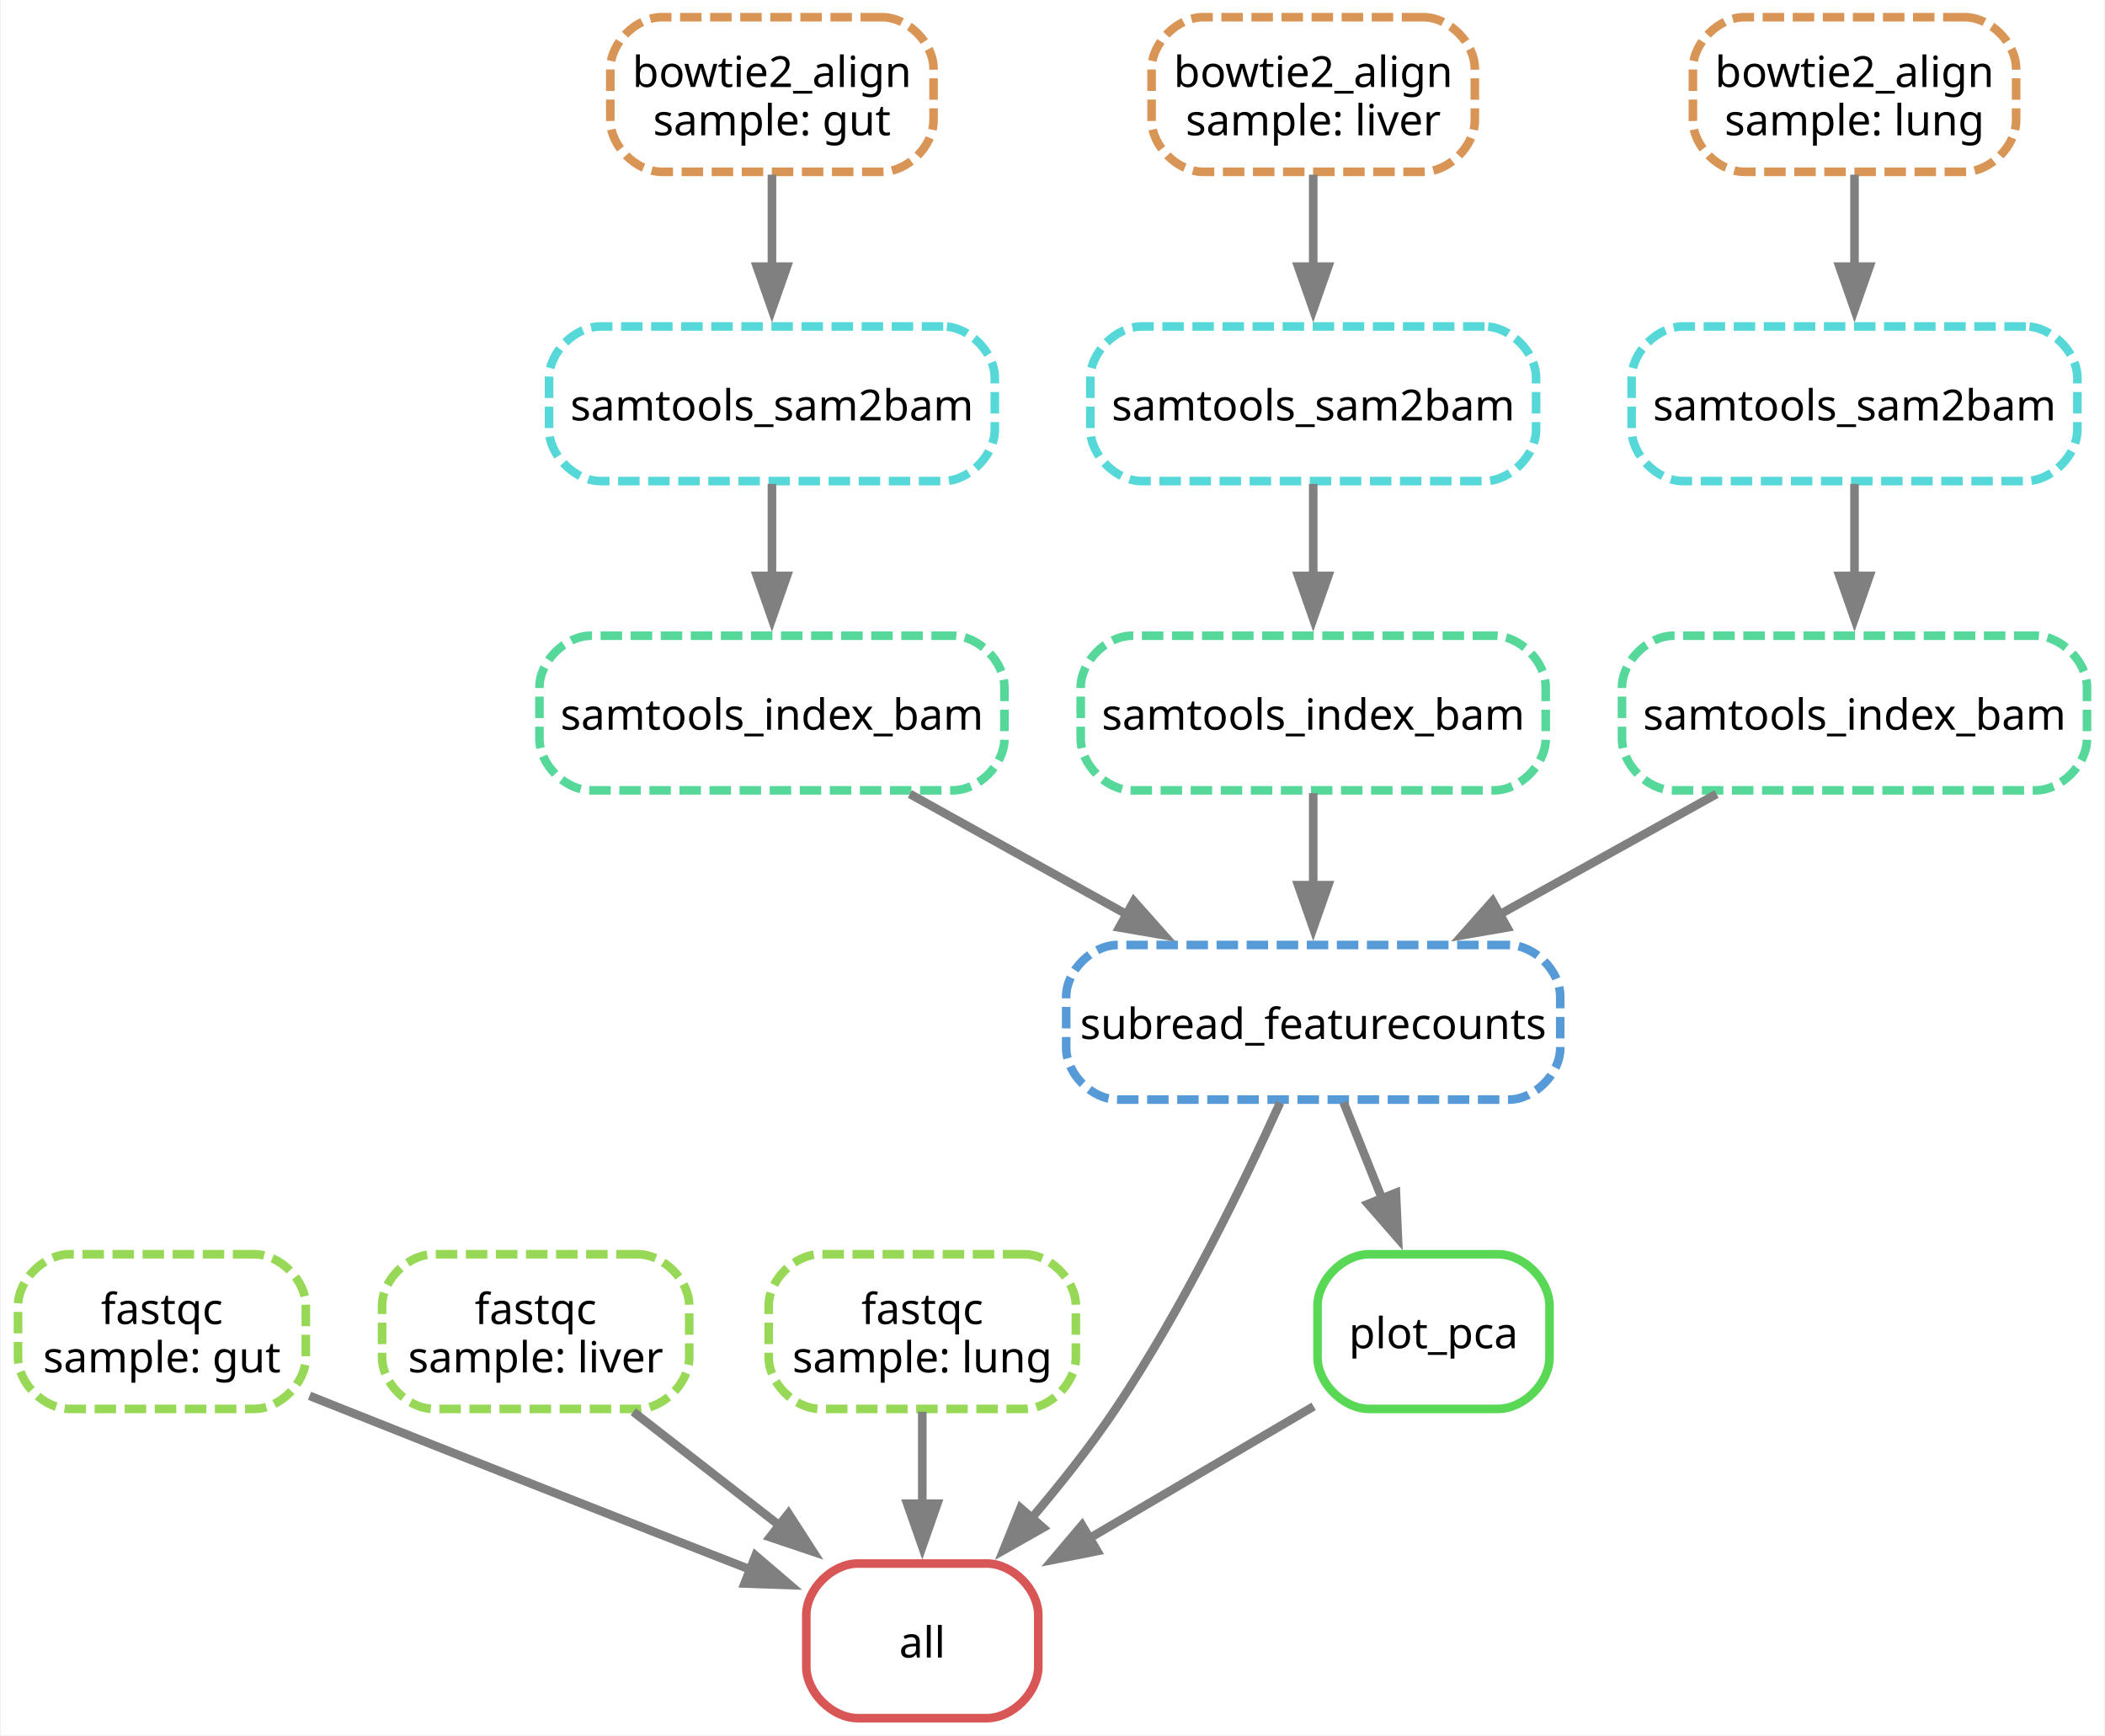
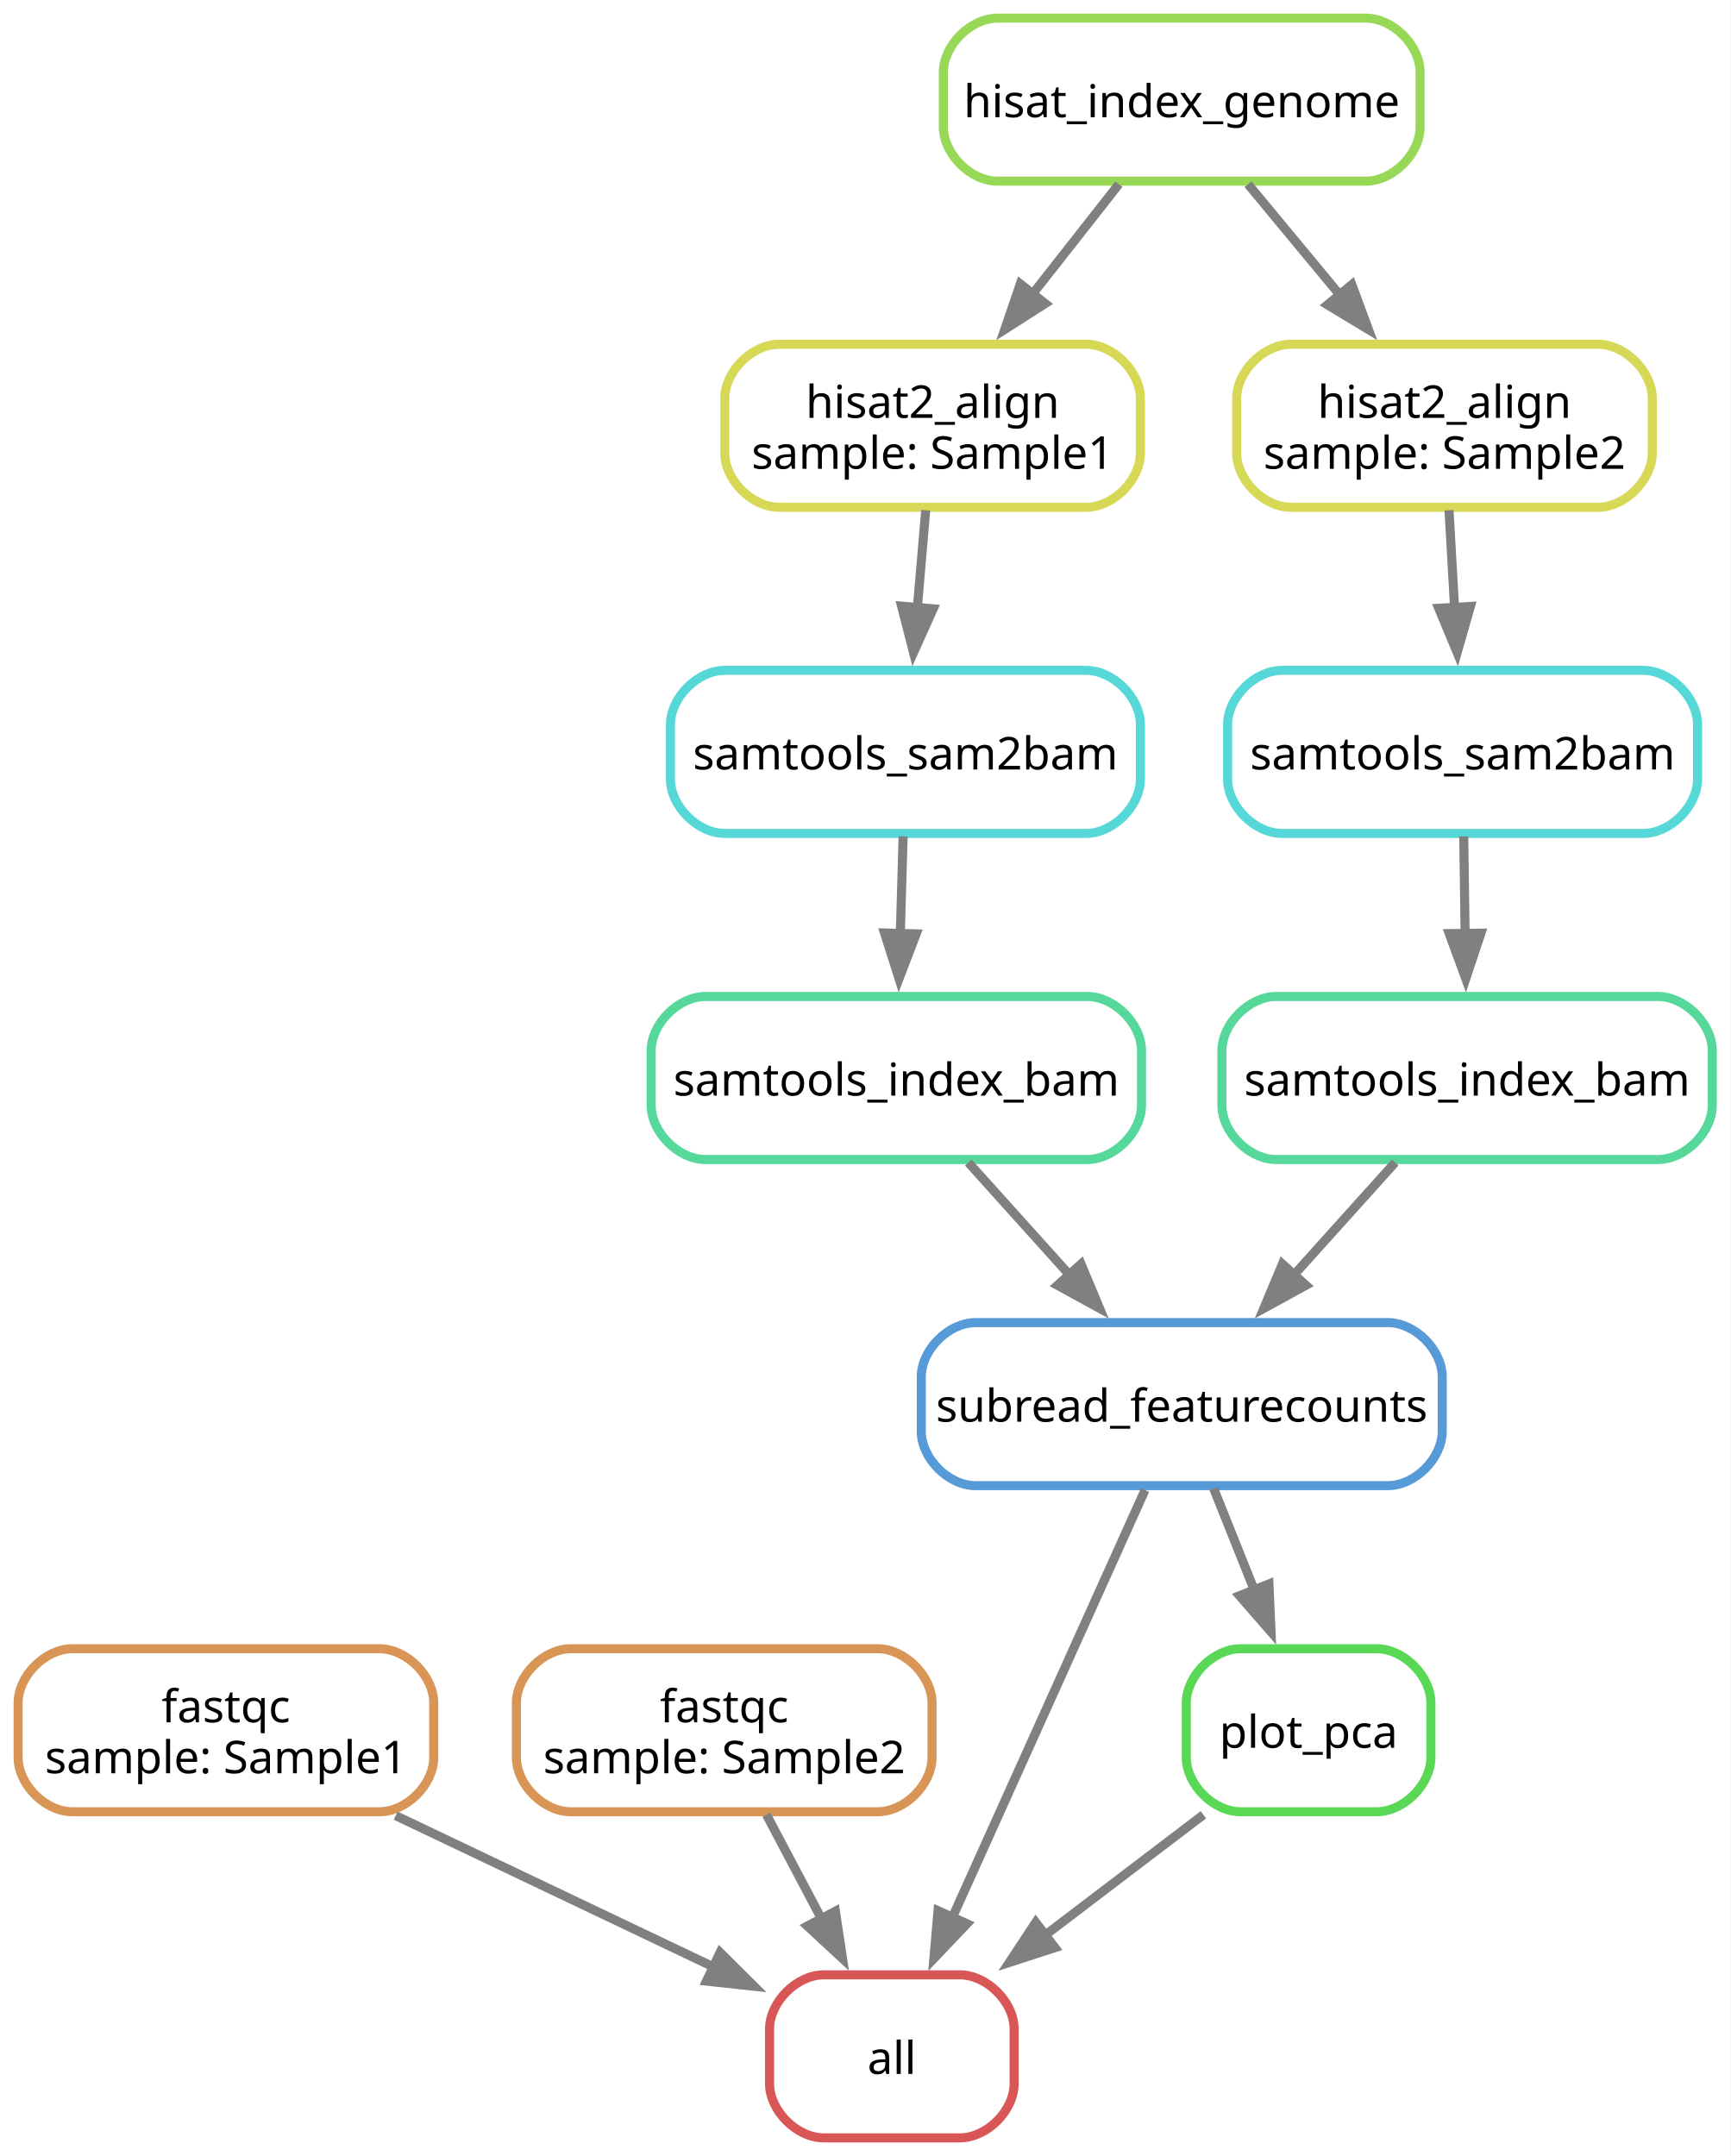
- <svg xmlns="http://www.w3.org/2000/svg" width="490pt" height="404pt" viewBox="0.00 0.00 489.62 404.00">
-   <g id="graph0" class="graph" transform="scale(1 1) rotate(0) translate(4 400)">
-     <polygon fill="white" stroke="none" points="-4,4 -4,-400 485.62,-400 485.62,4 -4,4" />
+ <svg xmlns="http://www.w3.org/2000/svg" width="382pt" height="476pt" viewBox="0.00 0.00 382.00 476.00">
+   <g id="graph0" class="graph" transform="scale(1 1) rotate(0) translate(4 472)">
+     <polygon fill="white" stroke="none" points="-4,4 -4,-472 378,-472 378,4 -4,4" />
    <g id="node1" class="node">
-       <path fill="none" stroke="#d85656" stroke-width="2" d="M225.5,-36C225.5,-36 195.5,-36 195.5,-36 189.5,-36 183.5,-30 183.5,-24 183.5,-24 183.5,-12 183.5,-12 183.5,-6 189.5,0 195.5,0 195.5,0 225.5,0 225.5,0 231.5,0 237.5,-6 237.5,-12 237.5,-12 237.5,-24 237.5,-24 237.5,-30 231.5,-36 225.5,-36" />
-       <text text-anchor="middle" x="210.5" y="-14.12" font-family="sans" font-size="10.00">all</text>
+       <path fill="none" stroke="#d85656" stroke-width="2" d="M207.88,-36C207.88,-36 177.88,-36 177.88,-36 171.88,-36 165.88,-30 165.88,-24 165.88,-24 165.88,-12 165.88,-12 165.88,-6 171.88,0 177.88,0 177.88,0 207.88,0 207.88,0 213.88,0 219.88,-6 219.88,-12 219.88,-12 219.88,-24 219.88,-24 219.88,-30 213.88,-36 207.88,-36" />
+       <text text-anchor="middle" x="192.88" y="-14.12" font-family="sans" font-size="10.00">all</text>
    </g>
    <g id="node2" class="node">
-       <path fill="none" stroke="#97d856" stroke-width="2" stroke-dasharray="5,2" d="M55,-108C55,-108 12,-108 12,-108 6,-108 0,-102 0,-96 0,-96 0,-84 0,-84 0,-78 6,-72 12,-72 12,-72 55,-72 55,-72 61,-72 67,-78 67,-84 67,-84 67,-96 67,-96 67,-102 61,-108 55,-108" />
-       <text text-anchor="middle" x="33.5" y="-91.75" font-family="sans" font-size="10.00">fastqc</text>
-       <text text-anchor="middle" x="33.5" y="-80.5" font-family="sans" font-size="10.00">sample: gut</text>
+       <path fill="none" stroke="#d89556" stroke-width="2" d="M79.75,-108C79.75,-108 12,-108 12,-108 6,-108 0,-102 0,-96 0,-96 0,-84 0,-84 0,-78 6,-72 12,-72 12,-72 79.75,-72 79.75,-72 85.75,-72 91.75,-78 91.75,-84 91.75,-84 91.75,-96 91.75,-96 91.75,-102 85.75,-108 79.75,-108" />
+       <text text-anchor="middle" x="45.88" y="-91.75" font-family="sans" font-size="10.00">fastqc</text>
+       <text text-anchor="middle" x="45.88" y="-80.5" font-family="sans" font-size="10.00">sample: Sample1</text>
    </g>
    <g id="edge1" class="edge">
-       <path fill="none" stroke="grey" stroke-width="2" d="M67.87,-75.05C70.45,-74.02 73.02,-72.99 75.5,-72 107.4,-59.28 143.63,-45.07 170.52,-34.57" />
-       <polygon fill="grey" stroke="grey" stroke-width="2" points="171.68,-37.87 179.72,-30.98 169.13,-31.35 171.68,-37.87" />
+       <path fill="none" stroke="grey" stroke-width="2" d="M83.35,-71.15C104.88,-60.9 131.89,-48.04 153.7,-37.65" />
+       <polygon fill="grey" stroke="grey" stroke-width="2" points="154.96,-40.93 162.48,-33.47 151.95,-34.61 154.96,-40.93" />
    </g>
    <g id="node3" class="node">
-       <path fill="none" stroke="#97d856" stroke-width="2" stroke-dasharray="5,2" d="M144.25,-108C144.25,-108 96.75,-108 96.75,-108 90.75,-108 84.75,-102 84.75,-96 84.75,-96 84.75,-84 84.75,-84 84.75,-78 90.75,-72 96.75,-72 96.75,-72 144.25,-72 144.25,-72 150.25,-72 156.25,-78 156.25,-84 156.25,-84 156.25,-96 156.25,-96 156.25,-102 150.25,-108 144.25,-108" />
-       <text text-anchor="middle" x="120.5" y="-91.75" font-family="sans" font-size="10.00">fastqc</text>
-       <text text-anchor="middle" x="120.5" y="-80.5" font-family="sans" font-size="10.00">sample: liver</text>
+       <path fill="none" stroke="#d89556" stroke-width="2" d="M189.75,-108C189.75,-108 122,-108 122,-108 116,-108 110,-102 110,-96 110,-96 110,-84 110,-84 110,-78 116,-72 122,-72 122,-72 189.75,-72 189.75,-72 195.75,-72 201.75,-78 201.75,-84 201.75,-84 201.75,-96 201.75,-96 201.75,-102 195.75,-108 189.75,-108" />
+       <text text-anchor="middle" x="155.88" y="-91.75" font-family="sans" font-size="10.00">fastqc</text>
+       <text text-anchor="middle" x="155.88" y="-80.5" font-family="sans" font-size="10.00">sample: Sample2</text>
    </g>
    <g id="edge2" class="edge">
-       <path fill="none" stroke="grey" stroke-width="2" d="M143.21,-71.34C153.58,-63.27 166.05,-53.57 177.43,-44.72" />
-       <polygon fill="grey" stroke="grey" stroke-width="2" points="179.35,-47.66 185.09,-38.76 175.05,-42.14 179.35,-47.66" />
+       <path fill="none" stroke="grey" stroke-width="2" d="M165.21,-71.34C168.91,-64.34 173.26,-56.12 177.4,-48.28" />
+       <polygon fill="grey" stroke="grey" stroke-width="2" points="180.42,-50.05 182,-39.58 174.23,-46.78 180.42,-50.05" />
    </g>
    <g id="node4" class="node">
-       <path fill="none" stroke="#97d856" stroke-width="2" stroke-dasharray="5,2" d="M234.25,-108C234.25,-108 186.75,-108 186.75,-108 180.75,-108 174.75,-102 174.75,-96 174.75,-96 174.75,-84 174.75,-84 174.75,-78 180.75,-72 186.75,-72 186.75,-72 234.25,-72 234.25,-72 240.25,-72 246.25,-78 246.25,-84 246.25,-84 246.25,-96 246.25,-96 246.25,-102 240.25,-108 234.25,-108" />
-       <text text-anchor="middle" x="210.5" y="-91.75" font-family="sans" font-size="10.00">fastqc</text>
-       <text text-anchor="middle" x="210.5" y="-80.5" font-family="sans" font-size="10.00">sample: lung</text>
+       <path fill="none" stroke="#569ad8" stroke-width="2" d="M302.38,-180C302.38,-180 211.38,-180 211.38,-180 205.38,-180 199.38,-174 199.38,-168 199.38,-168 199.38,-156 199.38,-156 199.38,-150 205.38,-144 211.38,-144 211.38,-144 302.38,-144 302.38,-144 308.38,-144 314.38,-150 314.38,-156 314.38,-156 314.38,-168 314.38,-168 314.38,-174 308.38,-180 302.38,-180" />
+       <text text-anchor="middle" x="256.88" y="-158.12" font-family="sans" font-size="10.00">subread_featurecounts</text>
    </g>
    <g id="edge3" class="edge">
-       <path fill="none" stroke="grey" stroke-width="2" d="M210.5,-71.34C210.5,-64.75 210.5,-57.08 210.5,-49.67" />
-       <polygon fill="grey" stroke="grey" stroke-width="2" points="214,-49.93 210.5,-39.93 207,-49.93 214,-49.93" />
+       <path fill="none" stroke="grey" stroke-width="2" d="M248.77,-143.02C238.05,-119.22 219,-76.97 206.16,-48.48" />
+       <polygon fill="grey" stroke="grey" stroke-width="2" points="209.46,-47.28 202.16,-39.6 203.08,-50.15 209.46,-47.28" />
+     </g>
+     <g id="node12" class="node">
+       <path fill="none" stroke="#59d856" stroke-width="2" d="M299.88,-108C299.88,-108 269.88,-108 269.88,-108 263.88,-108 257.88,-102 257.88,-96 257.88,-96 257.88,-84 257.88,-84 257.88,-78 263.88,-72 269.88,-72 269.88,-72 299.88,-72 299.88,-72 305.88,-72 311.88,-78 311.88,-84 311.88,-84 311.88,-96 311.88,-96 311.88,-102 305.88,-108 299.88,-108" />
+       <text text-anchor="middle" x="284.88" y="-86.12" font-family="sans" font-size="10.00">plot_pca</text>
+     </g>
+     <g id="edge13" class="edge">
+       <path fill="none" stroke="grey" stroke-width="2" d="M263.94,-143.34C266.67,-136.51 269.87,-128.5 272.94,-120.83" />
+       <polygon fill="grey" stroke="grey" stroke-width="2" points="276.13,-122.3 276.59,-111.71 269.63,-119.7 276.13,-122.3" />
    </g>
    <g id="node5" class="node">
-       <path fill="none" stroke="#569ad8" stroke-width="2" stroke-dasharray="5,2" d="M347,-180C347,-180 256,-180 256,-180 250,-180 244,-174 244,-168 244,-168 244,-156 244,-156 244,-150 250,-144 256,-144 256,-144 347,-144 347,-144 353,-144 359,-150 359,-156 359,-156 359,-168 359,-168 359,-174 353,-180 347,-180" />
-       <text text-anchor="middle" x="301.5" y="-158.12" font-family="sans" font-size="10.00">subread_featurecounts</text>
+       <path fill="none" stroke="#56d89a" stroke-width="2" d="M236,-252C236,-252 151.75,-252 151.75,-252 145.75,-252 139.75,-246 139.75,-240 139.75,-240 139.75,-228 139.75,-228 139.75,-222 145.75,-216 151.75,-216 151.75,-216 236,-216 236,-216 242,-216 248,-222 248,-228 248,-228 248,-240 248,-240 248,-246 242,-252 236,-252" />
+       <text text-anchor="middle" x="193.88" y="-230.12" font-family="sans" font-size="10.00">samtools_index_bam</text>
+     </g>
+     <g id="edge5" class="edge">
+       <path fill="none" stroke="grey" stroke-width="2" d="M209.77,-215.34C216.58,-207.77 224.7,-198.75 232.26,-190.35" />
+       <polygon fill="grey" stroke="grey" stroke-width="2" points="234.65,-192.93 238.74,-183.15 229.45,-188.24 234.65,-192.93" />
+     </g>
+     <g id="node6" class="node">
+       <path fill="none" stroke="#56d8d8" stroke-width="2" d="M235.75,-324C235.75,-324 156,-324 156,-324 150,-324 144,-318 144,-312 144,-312 144,-300 144,-300 144,-294 150,-288 156,-288 156,-288 235.75,-288 235.75,-288 241.75,-288 247.75,-294 247.75,-300 247.75,-300 247.75,-312 247.75,-312 247.75,-318 241.75,-324 235.75,-324" />
+       <text text-anchor="middle" x="195.88" y="-302.12" font-family="sans" font-size="10.00">samtools_sam2bam</text>
+     </g>
+     <g id="edge7" class="edge">
+       <path fill="none" stroke="grey" stroke-width="2" d="M195.37,-287.34C195.18,-280.75 194.96,-273.08 194.75,-265.67" />
+       <polygon fill="grey" stroke="grey" stroke-width="2" points="198.26,-265.82 194.47,-255.93 191.26,-266.02 198.26,-265.82" />
+     </g>
+     <g id="node7" class="node">
+       <path fill="none" stroke="#d6d856" stroke-width="2" d="M235.75,-396C235.75,-396 168,-396 168,-396 162,-396 156,-390 156,-384 156,-384 156,-372 156,-372 156,-366 162,-360 168,-360 168,-360 235.75,-360 235.75,-360 241.75,-360 247.75,-366 247.75,-372 247.75,-372 247.75,-384 247.75,-384 247.75,-390 241.75,-396 235.75,-396" />
+       <text text-anchor="middle" x="201.88" y="-379.75" font-family="sans" font-size="10.00">hisat2_align</text>
+       <text text-anchor="middle" x="201.88" y="-368.5" font-family="sans" font-size="10.00">sample: Sample1</text>
+     </g>
+     <g id="edge8" class="edge">
+       <path fill="none" stroke="grey" stroke-width="2" d="M200.36,-359.34C199.8,-352.75 199.14,-345.08 198.5,-337.67" />
+       <polygon fill="grey" stroke="grey" stroke-width="2" points="202.01,-337.58 197.67,-327.92 195.03,-338.18 202.01,-337.58" />
+     </g>
+     <g id="node8" class="node">
+       <path fill="none" stroke="#97d856" stroke-width="2" d="M297.5,-468C297.5,-468 216.25,-468 216.25,-468 210.25,-468 204.25,-462 204.25,-456 204.25,-456 204.25,-444 204.25,-444 204.25,-438 210.25,-432 216.25,-432 216.25,-432 297.5,-432 297.5,-432 303.5,-432 309.5,-438 309.5,-444 309.5,-444 309.5,-456 309.5,-456 309.5,-462 303.5,-468 297.5,-468" />
+       <text text-anchor="middle" x="256.88" y="-446.12" font-family="sans" font-size="10.00">hisat_index_genome</text>
+     </g>
+     <g id="edge9" class="edge">
+       <path fill="none" stroke="grey" stroke-width="2" d="M243,-431.34C237.18,-423.93 230.27,-415.14 223.8,-406.9" />
+       <polygon fill="grey" stroke="grey" stroke-width="2" points="226.74,-404.98 217.81,-399.28 221.24,-409.31 226.74,-404.98" />
+     </g>
+     <g id="node11" class="node">
+       <path fill="none" stroke="#d6d856" stroke-width="2" d="M348.75,-396C348.75,-396 281,-396 281,-396 275,-396 269,-390 269,-384 269,-384 269,-372 269,-372 269,-366 275,-360 281,-360 281,-360 348.75,-360 348.75,-360 354.75,-360 360.75,-366 360.75,-372 360.75,-372 360.75,-384 360.75,-384 360.75,-390 354.75,-396 348.75,-396" />
+       <text text-anchor="middle" x="314.88" y="-379.75" font-family="sans" font-size="10.00">hisat2_align</text>
+       <text text-anchor="middle" x="314.88" y="-368.5" font-family="sans" font-size="10.00">sample: Sample2</text>
+     </g>
+     <g id="edge12" class="edge">
+       <path fill="none" stroke="grey" stroke-width="2" d="M271.51,-431.34C277.65,-423.93 284.93,-415.14 291.76,-406.9" />
+       <polygon fill="grey" stroke="grey" stroke-width="2" points="294.43,-409.17 298.11,-399.23 289.04,-404.7 294.43,-409.17" />
+     </g>
+     <g id="node9" class="node">
+       <path fill="none" stroke="#56d89a" stroke-width="2" d="M362,-252C362,-252 277.75,-252 277.75,-252 271.75,-252 265.75,-246 265.75,-240 265.75,-240 265.75,-228 265.75,-228 265.75,-222 271.75,-216 277.75,-216 277.75,-216 362,-216 362,-216 368,-216 374,-222 374,-228 374,-228 374,-240 374,-240 374,-246 368,-252 362,-252" />
+       <text text-anchor="middle" x="319.88" y="-230.12" font-family="sans" font-size="10.00">samtools_index_bam</text>
+     </g>
+     <g id="edge6" class="edge">
+       <path fill="none" stroke="grey" stroke-width="2" d="M303.98,-215.34C297.17,-207.77 289.05,-198.75 281.49,-190.35" />
+       <polygon fill="grey" stroke="grey" stroke-width="2" points="284.3,-188.24 275.01,-183.15 279.1,-192.93 284.3,-188.24" />
+     </g>
+     <g id="node10" class="node">
+       <path fill="none" stroke="#56d8d8" stroke-width="2" d="M358.75,-324C358.75,-324 279,-324 279,-324 273,-324 267,-318 267,-312 267,-312 267,-300 267,-300 267,-294 273,-288 279,-288 279,-288 358.75,-288 358.75,-288 364.75,-288 370.75,-294 370.75,-300 370.75,-300 370.75,-312 370.75,-312 370.75,-318 364.75,-324 358.75,-324" />
+       <text text-anchor="middle" x="318.88" y="-302.12" font-family="sans" font-size="10.00">samtools_sam2bam</text>
+     </g>
+     <g id="edge10" class="edge">
+       <path fill="none" stroke="grey" stroke-width="2" d="M319.13,-287.34C319.22,-280.75 319.33,-273.08 319.44,-265.67" />
+       <polygon fill="grey" stroke="grey" stroke-width="2" points="322.93,-265.98 319.58,-255.93 315.93,-265.88 322.93,-265.98" />
+     </g>
+     <g id="edge11" class="edge">
+       <path fill="none" stroke="grey" stroke-width="2" d="M315.88,-359.34C316.26,-352.75 316.7,-345.08 317.12,-337.67" />
+       <polygon fill="grey" stroke="grey" stroke-width="2" points="320.6,-338.11 317.68,-327.92 313.61,-337.71 320.6,-338.11" />
    </g>
    <g id="edge4" class="edge">
-       <path fill="none" stroke="grey" stroke-width="2" d="M293.79,-143.28C285.44,-124.83 271.19,-95.41 255.5,-72 249.71,-63.36 242.71,-54.52 235.98,-46.61" />
-       <polygon fill="grey" stroke="grey" stroke-width="2" points="238.63,-44.32 229.4,-39.1 233.36,-48.93 238.63,-44.32" />
-     </g>
-     <g id="node15" class="node">
-       <path fill="none" stroke="#59d856" stroke-width="2" d="M344.5,-108C344.5,-108 314.5,-108 314.5,-108 308.5,-108 302.5,-102 302.5,-96 302.5,-96 302.5,-84 302.5,-84 302.5,-78 308.5,-72 314.5,-72 314.5,-72 344.5,-72 344.5,-72 350.5,-72 356.5,-78 356.5,-84 356.5,-84 356.5,-96 356.5,-96 356.5,-102 350.5,-108 344.5,-108" />
-       <text text-anchor="middle" x="329.5" y="-86.12" font-family="sans" font-size="10.00">plot_pca</text>
-     </g>
-     <g id="edge15" class="edge">
-       <path fill="none" stroke="grey" stroke-width="2" d="M308.57,-143.34C311.3,-136.51 314.5,-128.5 317.57,-120.83" />
-       <polygon fill="grey" stroke="grey" stroke-width="2" points="320.75,-122.3 321.22,-111.71 314.25,-119.7 320.75,-122.3" />
-     </g>
-     <g id="node6" class="node">
-       <path fill="none" stroke="#56d89a" stroke-width="2" stroke-dasharray="5,2" d="M217.62,-252C217.62,-252 133.38,-252 133.38,-252 127.38,-252 121.38,-246 121.38,-240 121.38,-240 121.38,-228 121.38,-228 121.38,-222 127.38,-216 133.38,-216 133.38,-216 217.62,-216 217.62,-216 223.62,-216 229.62,-222 229.62,-228 229.62,-228 229.62,-240 229.62,-240 229.62,-246 223.62,-252 217.62,-252" />
-       <text text-anchor="middle" x="175.5" y="-230.12" font-family="sans" font-size="10.00">samtools_index_bam</text>
-     </g>
-     <g id="edge6" class="edge">
-       <path fill="none" stroke="grey" stroke-width="2" d="M207.62,-215.15C223.02,-206.6 241.7,-196.22 258.32,-186.99" />
-       <polygon fill="grey" stroke="grey" stroke-width="2" points="259.75,-190.2 266.79,-182.28 256.35,-184.08 259.75,-190.2" />
-     </g>
-     <g id="node7" class="node">
-       <path fill="none" stroke="#56d8d8" stroke-width="2" stroke-dasharray="5,2" d="M215.38,-324C215.38,-324 135.62,-324 135.62,-324 129.62,-324 123.62,-318 123.62,-312 123.62,-312 123.62,-300 123.62,-300 123.62,-294 129.62,-288 135.62,-288 135.62,-288 215.38,-288 215.38,-288 221.38,-288 227.38,-294 227.38,-300 227.38,-300 227.38,-312 227.38,-312 227.38,-318 221.38,-324 215.38,-324" />
-       <text text-anchor="middle" x="175.5" y="-302.12" font-family="sans" font-size="10.00">samtools_sam2bam</text>
-     </g>
-     <g id="edge9" class="edge">
-       <path fill="none" stroke="grey" stroke-width="2" d="M175.5,-287.34C175.5,-280.75 175.5,-273.08 175.5,-265.67" />
-       <polygon fill="grey" stroke="grey" stroke-width="2" points="179,-265.93 175.5,-255.93 172,-265.93 179,-265.93" />
-     </g>
-     <g id="node8" class="node">
-       <path fill="none" stroke="#d89556" stroke-width="2" stroke-dasharray="5,2" d="M201.12,-396C201.12,-396 149.88,-396 149.88,-396 143.88,-396 137.88,-390 137.88,-384 137.88,-384 137.88,-372 137.88,-372 137.88,-366 143.88,-360 149.88,-360 149.88,-360 201.12,-360 201.12,-360 207.12,-360 213.12,-366 213.12,-372 213.12,-372 213.12,-384 213.12,-384 213.12,-390 207.12,-396 201.12,-396" />
-       <text text-anchor="middle" x="175.5" y="-379.75" font-family="sans" font-size="10.00">bowtie2_align</text>
-       <text text-anchor="middle" x="175.5" y="-368.5" font-family="sans" font-size="10.00">sample: gut</text>
-     </g>
-     <g id="edge10" class="edge">
-       <path fill="none" stroke="grey" stroke-width="2" d="M175.5,-359.34C175.5,-352.75 175.5,-345.08 175.5,-337.67" />
-       <polygon fill="grey" stroke="grey" stroke-width="2" points="179,-337.93 175.5,-327.93 172,-337.93 179,-337.93" />
-     </g>
-     <g id="node9" class="node">
-       <path fill="none" stroke="#56d89a" stroke-width="2" stroke-dasharray="5,2" d="M343.62,-252C343.62,-252 259.38,-252 259.38,-252 253.38,-252 247.38,-246 247.38,-240 247.38,-240 247.38,-228 247.38,-228 247.38,-222 253.38,-216 259.38,-216 259.38,-216 343.62,-216 343.62,-216 349.62,-216 355.62,-222 355.62,-228 355.62,-228 355.62,-240 355.62,-240 355.62,-246 349.62,-252 343.62,-252" />
-       <text text-anchor="middle" x="301.5" y="-230.12" font-family="sans" font-size="10.00">samtools_index_bam</text>
-     </g>
-     <g id="edge7" class="edge">
-       <path fill="none" stroke="grey" stroke-width="2" d="M301.5,-215.34C301.5,-208.75 301.5,-201.08 301.5,-193.67" />
-       <polygon fill="grey" stroke="grey" stroke-width="2" points="305,-193.93 301.5,-183.93 298,-193.93 305,-193.93" />
-     </g>
-     <g id="node10" class="node">
-       <path fill="none" stroke="#56d8d8" stroke-width="2" stroke-dasharray="5,2" d="M341.38,-324C341.38,-324 261.62,-324 261.62,-324 255.62,-324 249.62,-318 249.62,-312 249.62,-312 249.62,-300 249.62,-300 249.62,-294 255.62,-288 261.62,-288 261.62,-288 341.38,-288 341.38,-288 347.38,-288 353.38,-294 353.38,-300 353.38,-300 353.38,-312 353.38,-312 353.38,-318 347.38,-324 341.38,-324" />
-       <text text-anchor="middle" x="301.5" y="-302.12" font-family="sans" font-size="10.00">samtools_sam2bam</text>
-     </g>
-     <g id="edge11" class="edge">
-       <path fill="none" stroke="grey" stroke-width="2" d="M301.5,-287.34C301.5,-280.75 301.5,-273.08 301.5,-265.67" />
-       <polygon fill="grey" stroke="grey" stroke-width="2" points="305,-265.93 301.5,-255.93 298,-265.93 305,-265.93" />
-     </g>
-     <g id="node11" class="node">
-       <path fill="none" stroke="#d89556" stroke-width="2" stroke-dasharray="5,2" d="M327.12,-396C327.12,-396 275.88,-396 275.88,-396 269.88,-396 263.88,-390 263.88,-384 263.88,-384 263.88,-372 263.88,-372 263.88,-366 269.88,-360 275.88,-360 275.88,-360 327.12,-360 327.12,-360 333.12,-360 339.12,-366 339.12,-372 339.12,-372 339.12,-384 339.12,-384 339.12,-390 333.12,-396 327.12,-396" />
-       <text text-anchor="middle" x="301.5" y="-379.75" font-family="sans" font-size="10.00">bowtie2_align</text>
-       <text text-anchor="middle" x="301.5" y="-368.5" font-family="sans" font-size="10.00">sample: liver</text>
-     </g>
-     <g id="edge12" class="edge">
-       <path fill="none" stroke="grey" stroke-width="2" d="M301.5,-359.34C301.5,-352.75 301.5,-345.08 301.5,-337.67" />
-       <polygon fill="grey" stroke="grey" stroke-width="2" points="305,-337.93 301.5,-327.93 298,-337.93 305,-337.93" />
-     </g>
-     <g id="node12" class="node">
-       <path fill="none" stroke="#56d89a" stroke-width="2" stroke-dasharray="5,2" d="M469.62,-252C469.62,-252 385.38,-252 385.38,-252 379.38,-252 373.38,-246 373.38,-240 373.38,-240 373.38,-228 373.38,-228 373.38,-222 379.38,-216 385.38,-216 385.38,-216 469.62,-216 469.62,-216 475.62,-216 481.62,-222 481.62,-228 481.62,-228 481.62,-240 481.62,-240 481.62,-246 475.62,-252 469.62,-252" />
-       <text text-anchor="middle" x="427.5" y="-230.12" font-family="sans" font-size="10.00">samtools_index_bam</text>
-     </g>
-     <g id="edge8" class="edge">
-       <path fill="none" stroke="grey" stroke-width="2" d="M395.38,-215.15C379.98,-206.6 361.3,-196.22 344.68,-186.99" />
-       <polygon fill="grey" stroke="grey" stroke-width="2" points="346.65,-184.08 336.21,-182.28 343.25,-190.2 346.65,-184.08" />
-     </g>
-     <g id="node13" class="node">
-       <path fill="none" stroke="#56d8d8" stroke-width="2" stroke-dasharray="5,2" d="M467.38,-324C467.38,-324 387.62,-324 387.62,-324 381.62,-324 375.62,-318 375.62,-312 375.62,-312 375.62,-300 375.62,-300 375.62,-294 381.62,-288 387.62,-288 387.62,-288 467.38,-288 467.38,-288 473.38,-288 479.38,-294 479.38,-300 479.38,-300 479.38,-312 479.38,-312 479.38,-318 473.38,-324 467.38,-324" />
-       <text text-anchor="middle" x="427.5" y="-302.12" font-family="sans" font-size="10.00">samtools_sam2bam</text>
-     </g>
-     <g id="edge13" class="edge">
-       <path fill="none" stroke="grey" stroke-width="2" d="M427.5,-287.34C427.5,-280.75 427.5,-273.08 427.5,-265.67" />
-       <polygon fill="grey" stroke="grey" stroke-width="2" points="431,-265.93 427.5,-255.93 424,-265.93 431,-265.93" />
-     </g>
-     <g id="node14" class="node">
-       <path fill="none" stroke="#d89556" stroke-width="2" stroke-dasharray="5,2" d="M453.12,-396C453.12,-396 401.88,-396 401.88,-396 395.88,-396 389.88,-390 389.88,-384 389.88,-384 389.88,-372 389.88,-372 389.88,-366 395.88,-360 401.88,-360 401.88,-360 453.12,-360 453.12,-360 459.12,-360 465.12,-366 465.12,-372 465.12,-372 465.12,-384 465.12,-384 465.12,-390 459.12,-396 453.12,-396" />
-       <text text-anchor="middle" x="427.5" y="-379.75" font-family="sans" font-size="10.00">bowtie2_align</text>
-       <text text-anchor="middle" x="427.5" y="-368.5" font-family="sans" font-size="10.00">sample: lung</text>
-     </g>
-     <g id="edge14" class="edge">
-       <path fill="none" stroke="grey" stroke-width="2" d="M427.5,-359.34C427.5,-352.75 427.5,-345.08 427.5,-337.67" />
-       <polygon fill="grey" stroke="grey" stroke-width="2" points="431,-337.93 427.5,-327.93 424,-337.93 431,-337.93" />
-     </g>
-     <g id="edge5" class="edge">
-       <path fill="none" stroke="grey" stroke-width="2" d="M301.6,-72.59C285.93,-63.37 266.15,-51.74 249.03,-41.66" />
-       <polygon fill="grey" stroke="grey" stroke-width="2" points="251.23,-38.9 240.83,-36.84 247.68,-44.93 251.23,-38.9" />
+       <path fill="none" stroke="grey" stroke-width="2" d="M261.66,-71.34C251.06,-63.27 238.31,-53.57 226.68,-44.72" />
+       <polygon fill="grey" stroke="grey" stroke-width="2" points="228.89,-42 218.81,-38.73 224.65,-47.58 228.89,-42" />
    </g>
  </g>
</svg>
